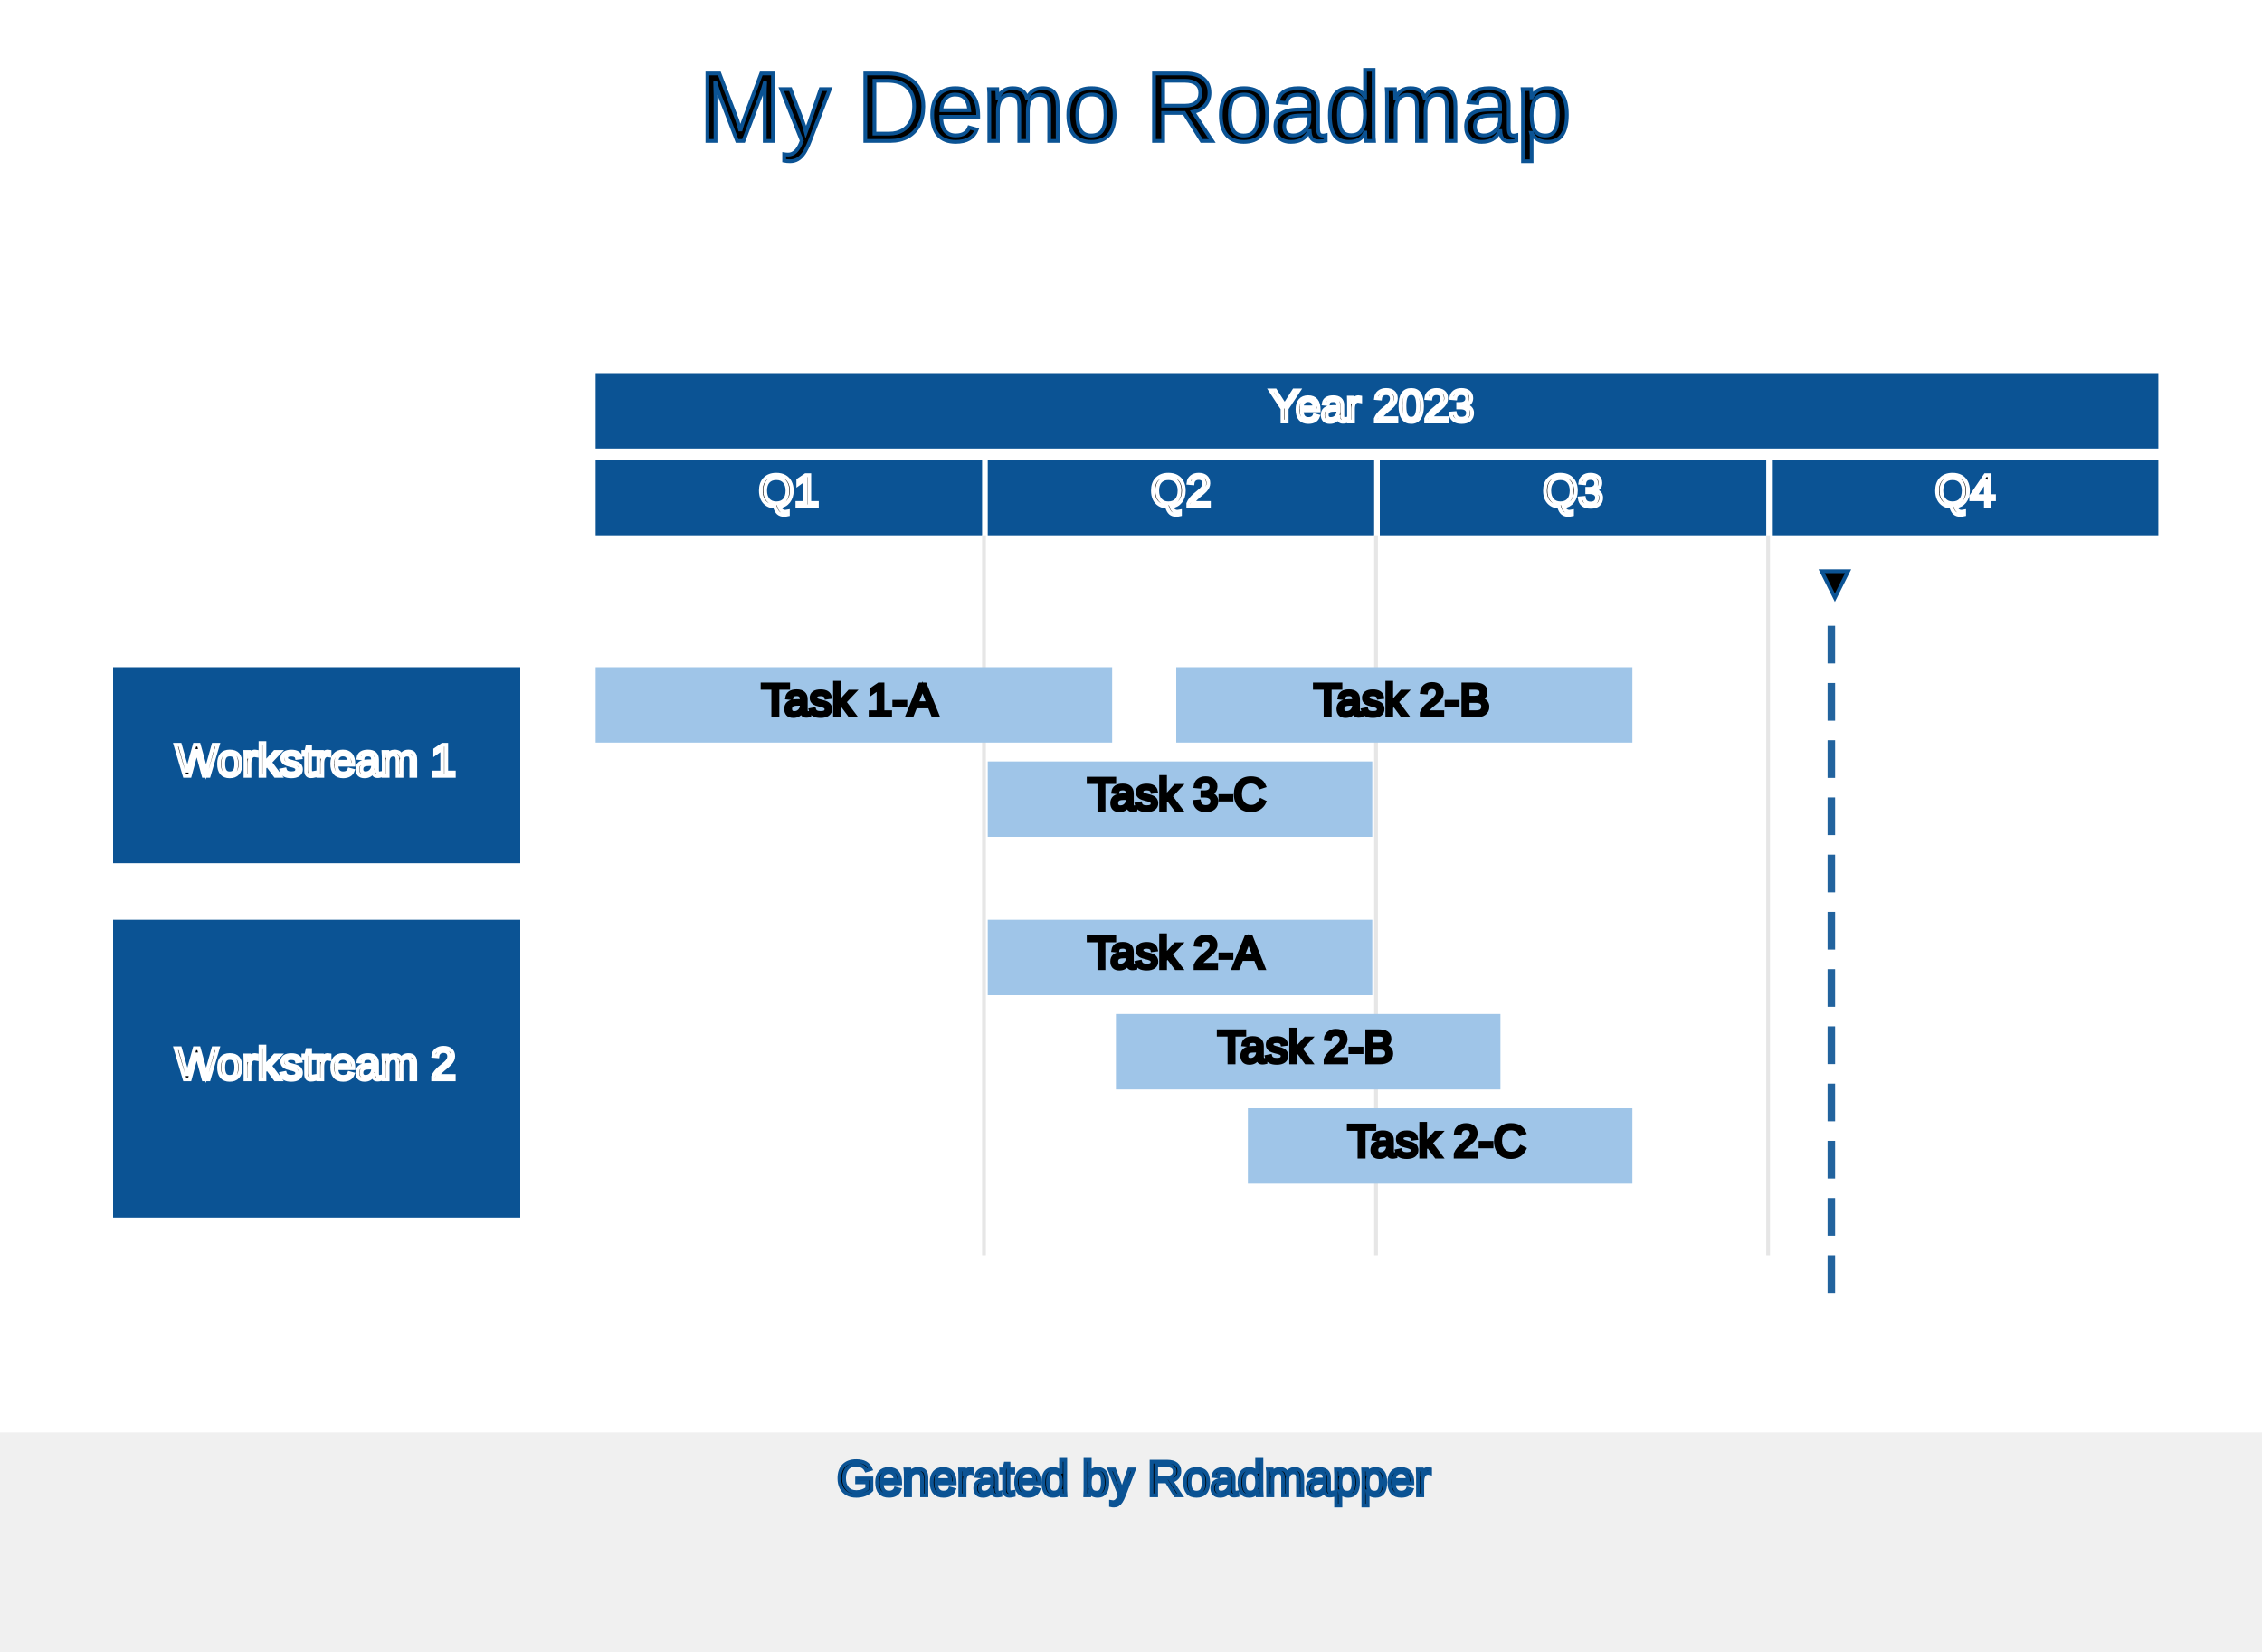
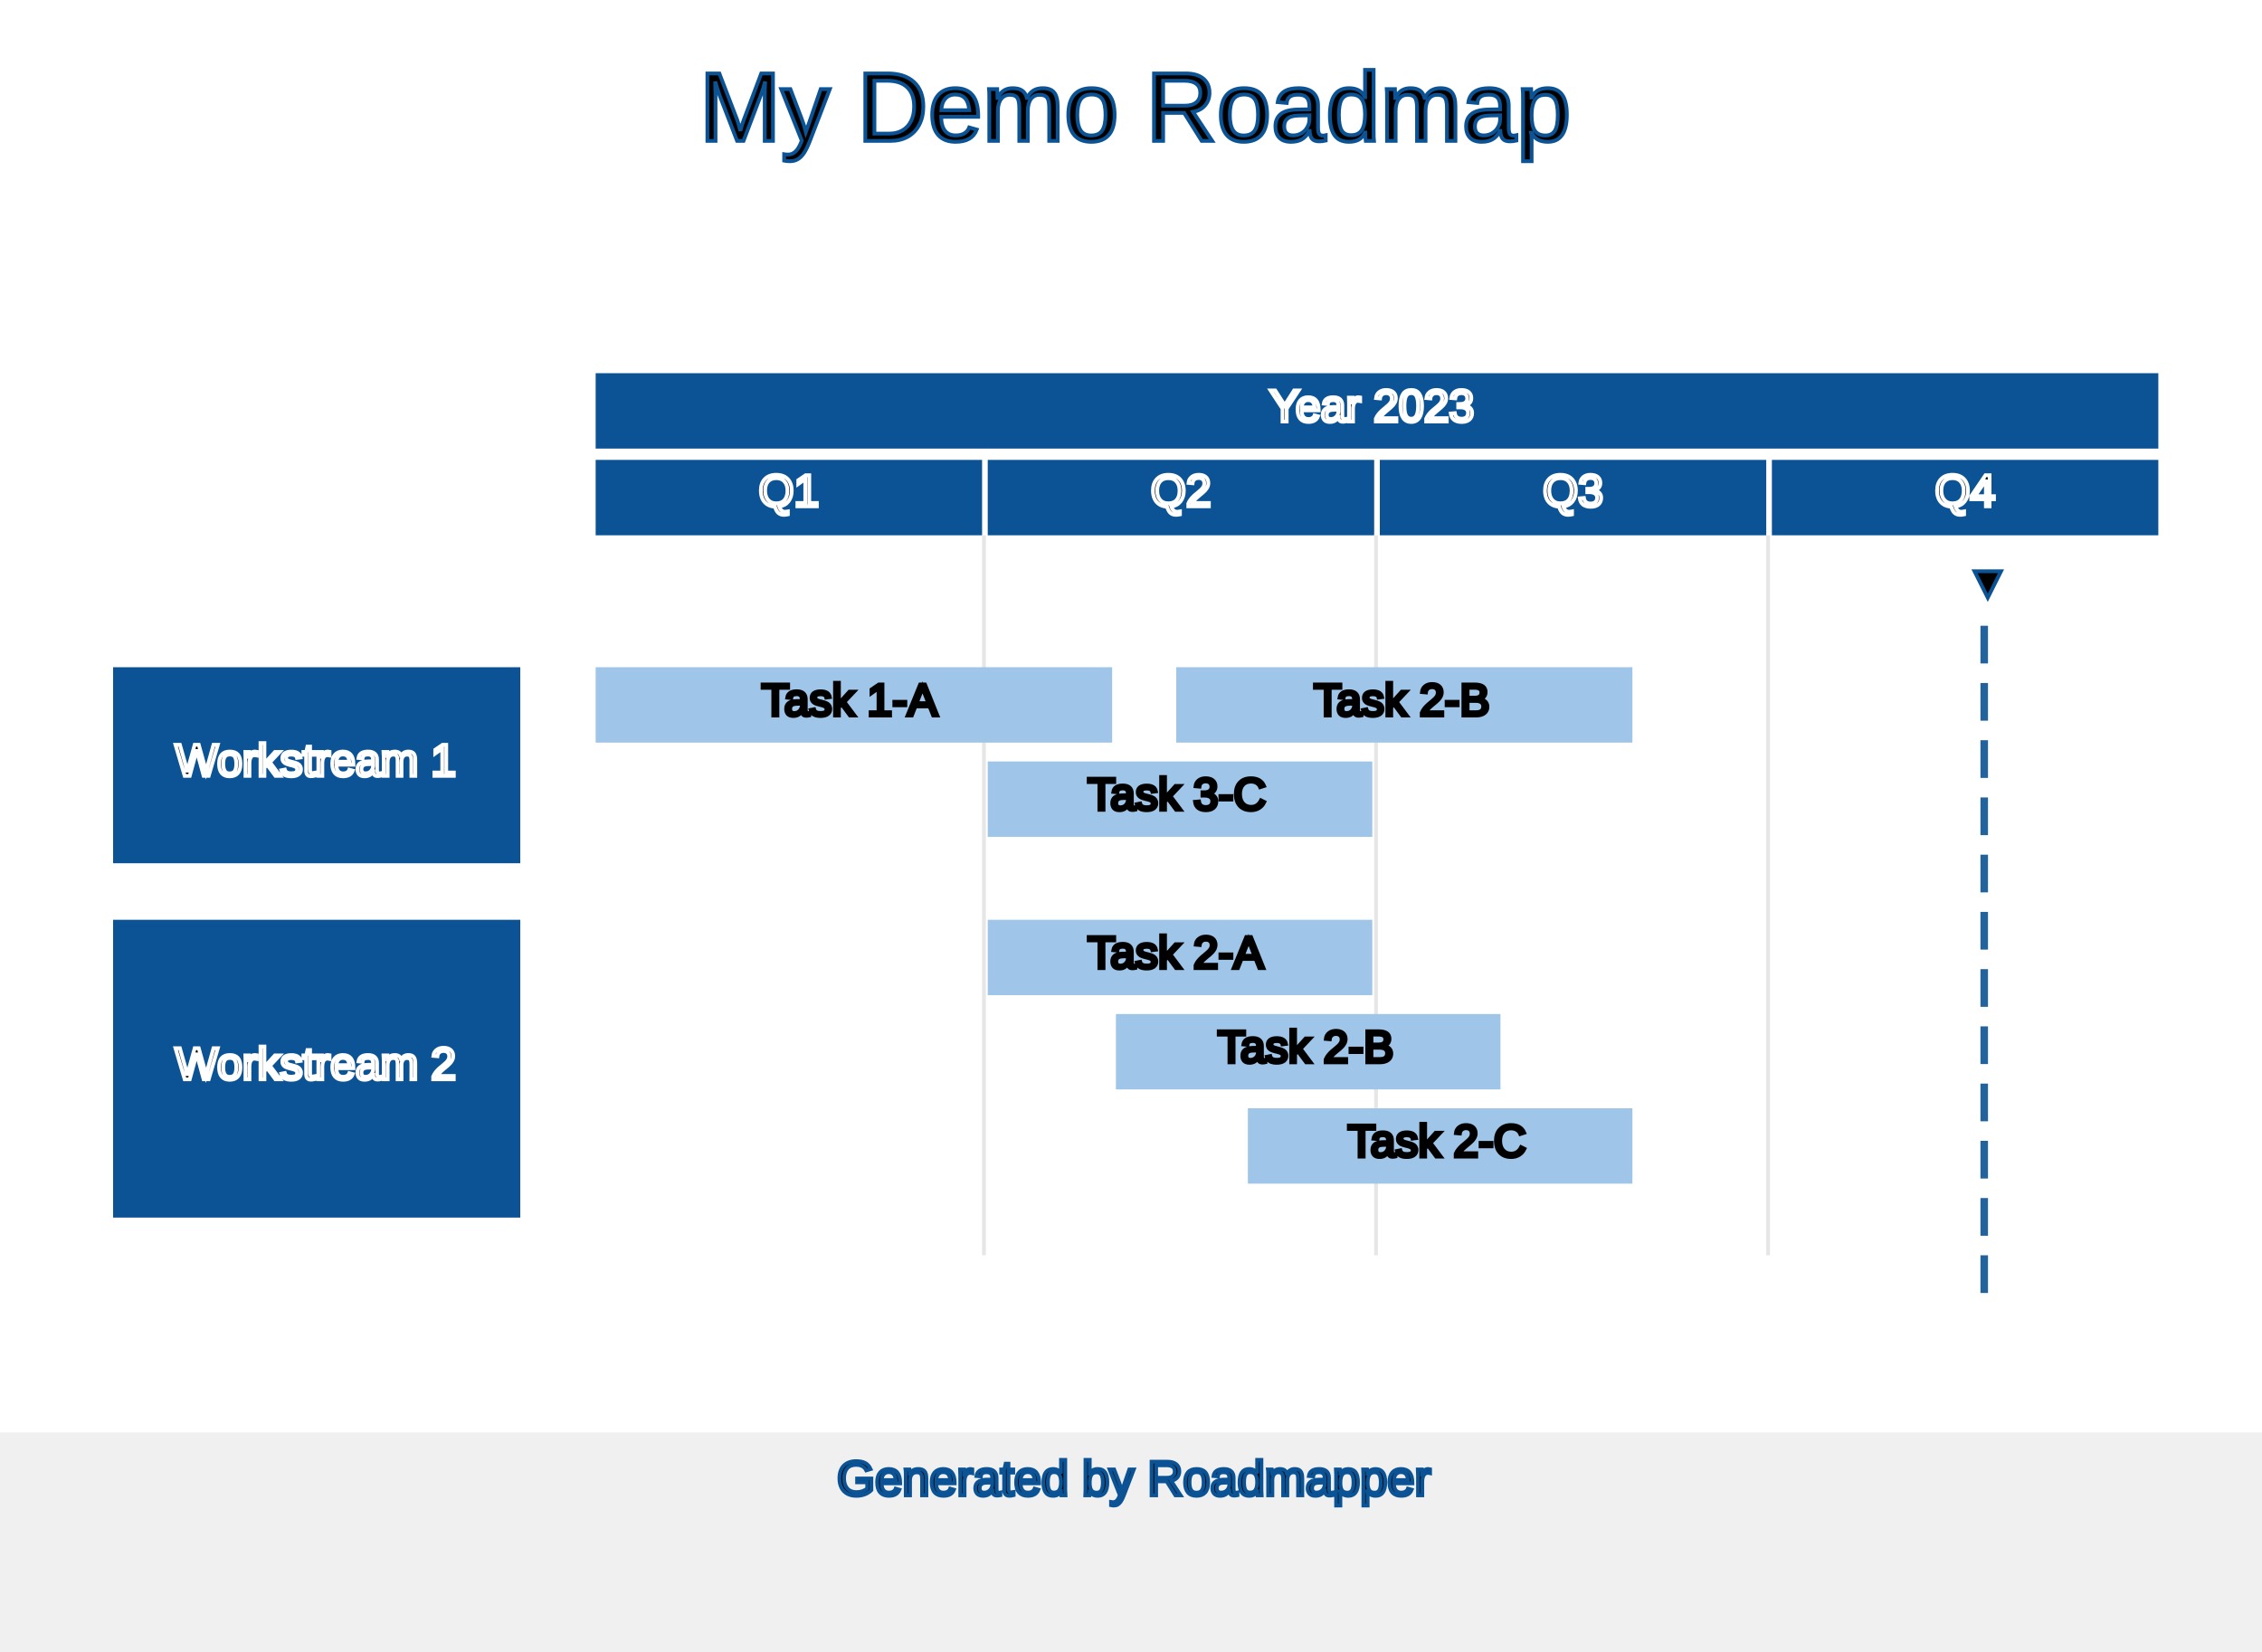
<svg xmlns="http://www.w3.org/2000/svg" width="600" height="438" viewBox="0 0 600 438">
  <defs>
</defs>
  <rect x="0" y="0" width="600" height="380" fill="#FFFFFF" />
  <text x="185.5" y="30" font-size="26" text-anchor="start" dominant-baseline="middle" font-family="Arial" stroke="#0B5394">My Demo Roadmap</text>
  <rect x="158.0" y="99" width="414.5" height="20" fill="#0B5394" />
  <text x="336.75" y="103.5" font-size="12" stroke="#FFFFFF" text-anchor="start" dominant-baseline="hanging" font-family="Arial">Year 2023</text>
  <rect x="158.0" y="122" width="102.5" height="20" fill="#0B5394" />
  <text x="201.25" y="126.0" font-size="12" stroke="#FFFFFF" text-anchor="start" dominant-baseline="hanging" font-family="Arial">Q1</text>
  <rect x="262.0" y="122" width="102.5" height="20" fill="#0B5394" />
  <text x="305.25" y="126.0" font-size="12" stroke="#FFFFFF" text-anchor="start" dominant-baseline="hanging" font-family="Arial">Q2</text>
  <rect x="366.0" y="122" width="102.5" height="20" fill="#0B5394" />
  <text x="409.25" y="126.0" font-size="12" stroke="#FFFFFF" text-anchor="start" dominant-baseline="hanging" font-family="Arial">Q3</text>
  <rect x="470.0" y="122" width="102.5" height="20" fill="#0B5394" />
  <text x="513.25" y="126.0" font-size="12" stroke="#FFFFFF" text-anchor="start" dominant-baseline="hanging" font-family="Arial">Q4</text>
  <path d="M261.0,142 L261.0,333" stroke="#e6e6e6" stroke-opacity="50" stroke-width="1" />
  <path d="M365.0,142 L365.0,333" stroke="#e6e6e6" stroke-opacity="50" stroke-width="1" />
  <path d="M469.0,142 L469.0,333" stroke="#e6e6e6" stroke-opacity="50" stroke-width="1" />
  <rect x="30" y="177" width="108.0" height="52" fill="#0B5394" />
  <text x="46.5" y="197.5" font-size="12" stroke="#FFFFFF" text-anchor="start" dominant-baseline="hanging" font-family="Arial">Workstream 1</text>
  <rect x="158" y="177" width="137" height="20" fill="#9FC5E8" />
  <text x="202.0" y="181.5" font-size="12" stroke="#000000" text-anchor="start" dominant-baseline="hanging" font-family="Arial">Task 1-A</text>
  <rect x="312" y="177" width="121" height="20" fill="#9FC5E8" />
  <text x="348.5" y="181.5" font-size="12" stroke="#000000" text-anchor="start" dominant-baseline="hanging" font-family="Arial">Task 2-B</text>
  <rect x="262" y="202" width="102" height="20" fill="#9FC5E8" />
  <text x="288.5" y="206.5" font-size="12" stroke="#000000" text-anchor="start" dominant-baseline="hanging" font-family="Arial">Task 3-C</text>
  <rect x="30" y="244" width="108.0" height="79" fill="#0B5394" />
  <text x="46.5" y="278.0" font-size="12" stroke="#FFFFFF" text-anchor="start" dominant-baseline="hanging" font-family="Arial">Workstream 2</text>
  <rect x="262" y="244" width="102" height="20" fill="#9FC5E8" />
  <text x="288.5" y="248.5" font-size="12" stroke="#000000" text-anchor="start" dominant-baseline="hanging" font-family="Arial">Task 2-A</text>
  <rect x="296" y="269" width="102" height="20" fill="#9FC5E8" />
  <text x="323.0" y="273.5" font-size="12" stroke="#000000" text-anchor="start" dominant-baseline="hanging" font-family="Arial">Task 2-B</text>
  <rect x="331" y="294" width="102" height="20" fill="#9FC5E8" />
  <text x="357.5" y="298.5" font-size="12" stroke="#000000" text-anchor="start" dominant-baseline="hanging" font-family="Arial">Task 2-C</text>
-   <text x="480.769" y="155" font-size="12" text-anchor="start" dominant-baseline="middle" font-family="Arial" stroke="#0B5394">▼</text>
-   <path d="M485.769,166.0 L485.769,176.0" stroke="#0B5394" stroke-opacity="0.9" stroke-width="2" />
-   <path d="M485.769,181.182 L485.769,191.182" stroke="#0B5394" stroke-opacity="0.9" stroke-width="2" />
-   <path d="M485.769,196.364 L485.769,206.364" stroke="#0B5394" stroke-opacity="0.9" stroke-width="2" />
-   <path d="M485.769,211.545 L485.769,221.545" stroke="#0B5394" stroke-opacity="0.9" stroke-width="2" />
-   <path d="M485.769,226.727 L485.769,236.727" stroke="#0B5394" stroke-opacity="0.9" stroke-width="2" />
-   <path d="M485.769,241.909 L485.769,251.909" stroke="#0B5394" stroke-opacity="0.9" stroke-width="2" />
-   <path d="M485.769,257.091 L485.769,267.091" stroke="#0B5394" stroke-opacity="0.9" stroke-width="2" />
-   <path d="M485.769,272.273 L485.769,282.273" stroke="#0B5394" stroke-opacity="0.9" stroke-width="2" />
-   <path d="M485.769,287.455 L485.769,297.455" stroke="#0B5394" stroke-opacity="0.9" stroke-width="2" />
-   <path d="M485.769,302.636 L485.769,312.636" stroke="#0B5394" stroke-opacity="0.9" stroke-width="2" />
-   <path d="M485.769,317.818 L485.769,327.818" stroke="#0B5394" stroke-opacity="0.9" stroke-width="2" />
-   <path d="M485.769,333.0 L485.769,343.0" stroke="#0B5394" stroke-opacity="0.9" stroke-width="2" />
+   <text x="521.319" y="155" font-size="12" text-anchor="start" dominant-baseline="middle" font-family="Arial" stroke="#0B5394">▼</text>
+   <path d="M526.319,166.0 L526.319,176.0" stroke="#0B5394" stroke-opacity="0.9" stroke-width="2" />
+   <path d="M526.319,181.182 L526.319,191.182" stroke="#0B5394" stroke-opacity="0.9" stroke-width="2" />
+   <path d="M526.319,196.364 L526.319,206.364" stroke="#0B5394" stroke-opacity="0.9" stroke-width="2" />
+   <path d="M526.319,211.545 L526.319,221.545" stroke="#0B5394" stroke-opacity="0.9" stroke-width="2" />
+   <path d="M526.319,226.727 L526.319,236.727" stroke="#0B5394" stroke-opacity="0.9" stroke-width="2" />
+   <path d="M526.319,241.909 L526.319,251.909" stroke="#0B5394" stroke-opacity="0.9" stroke-width="2" />
+   <path d="M526.319,257.091 L526.319,267.091" stroke="#0B5394" stroke-opacity="0.9" stroke-width="2" />
+   <path d="M526.319,272.273 L526.319,282.273" stroke="#0B5394" stroke-opacity="0.9" stroke-width="2" />
+   <path d="M526.319,287.455 L526.319,297.455" stroke="#0B5394" stroke-opacity="0.9" stroke-width="2" />
+   <path d="M526.319,302.636 L526.319,312.636" stroke="#0B5394" stroke-opacity="0.9" stroke-width="2" />
+   <path d="M526.319,317.818 L526.319,327.818" stroke="#0B5394" stroke-opacity="0.9" stroke-width="2" />
+   <path d="M526.319,333.0 L526.319,343.0" stroke="#0B5394" stroke-opacity="0.9" stroke-width="2" />
  <text x="222.0" y="393" font-size="13" text-anchor="start" dominant-baseline="middle" font-family="Arial" stroke="#0B5394">Generated by Roadmapper</text>
</svg>
